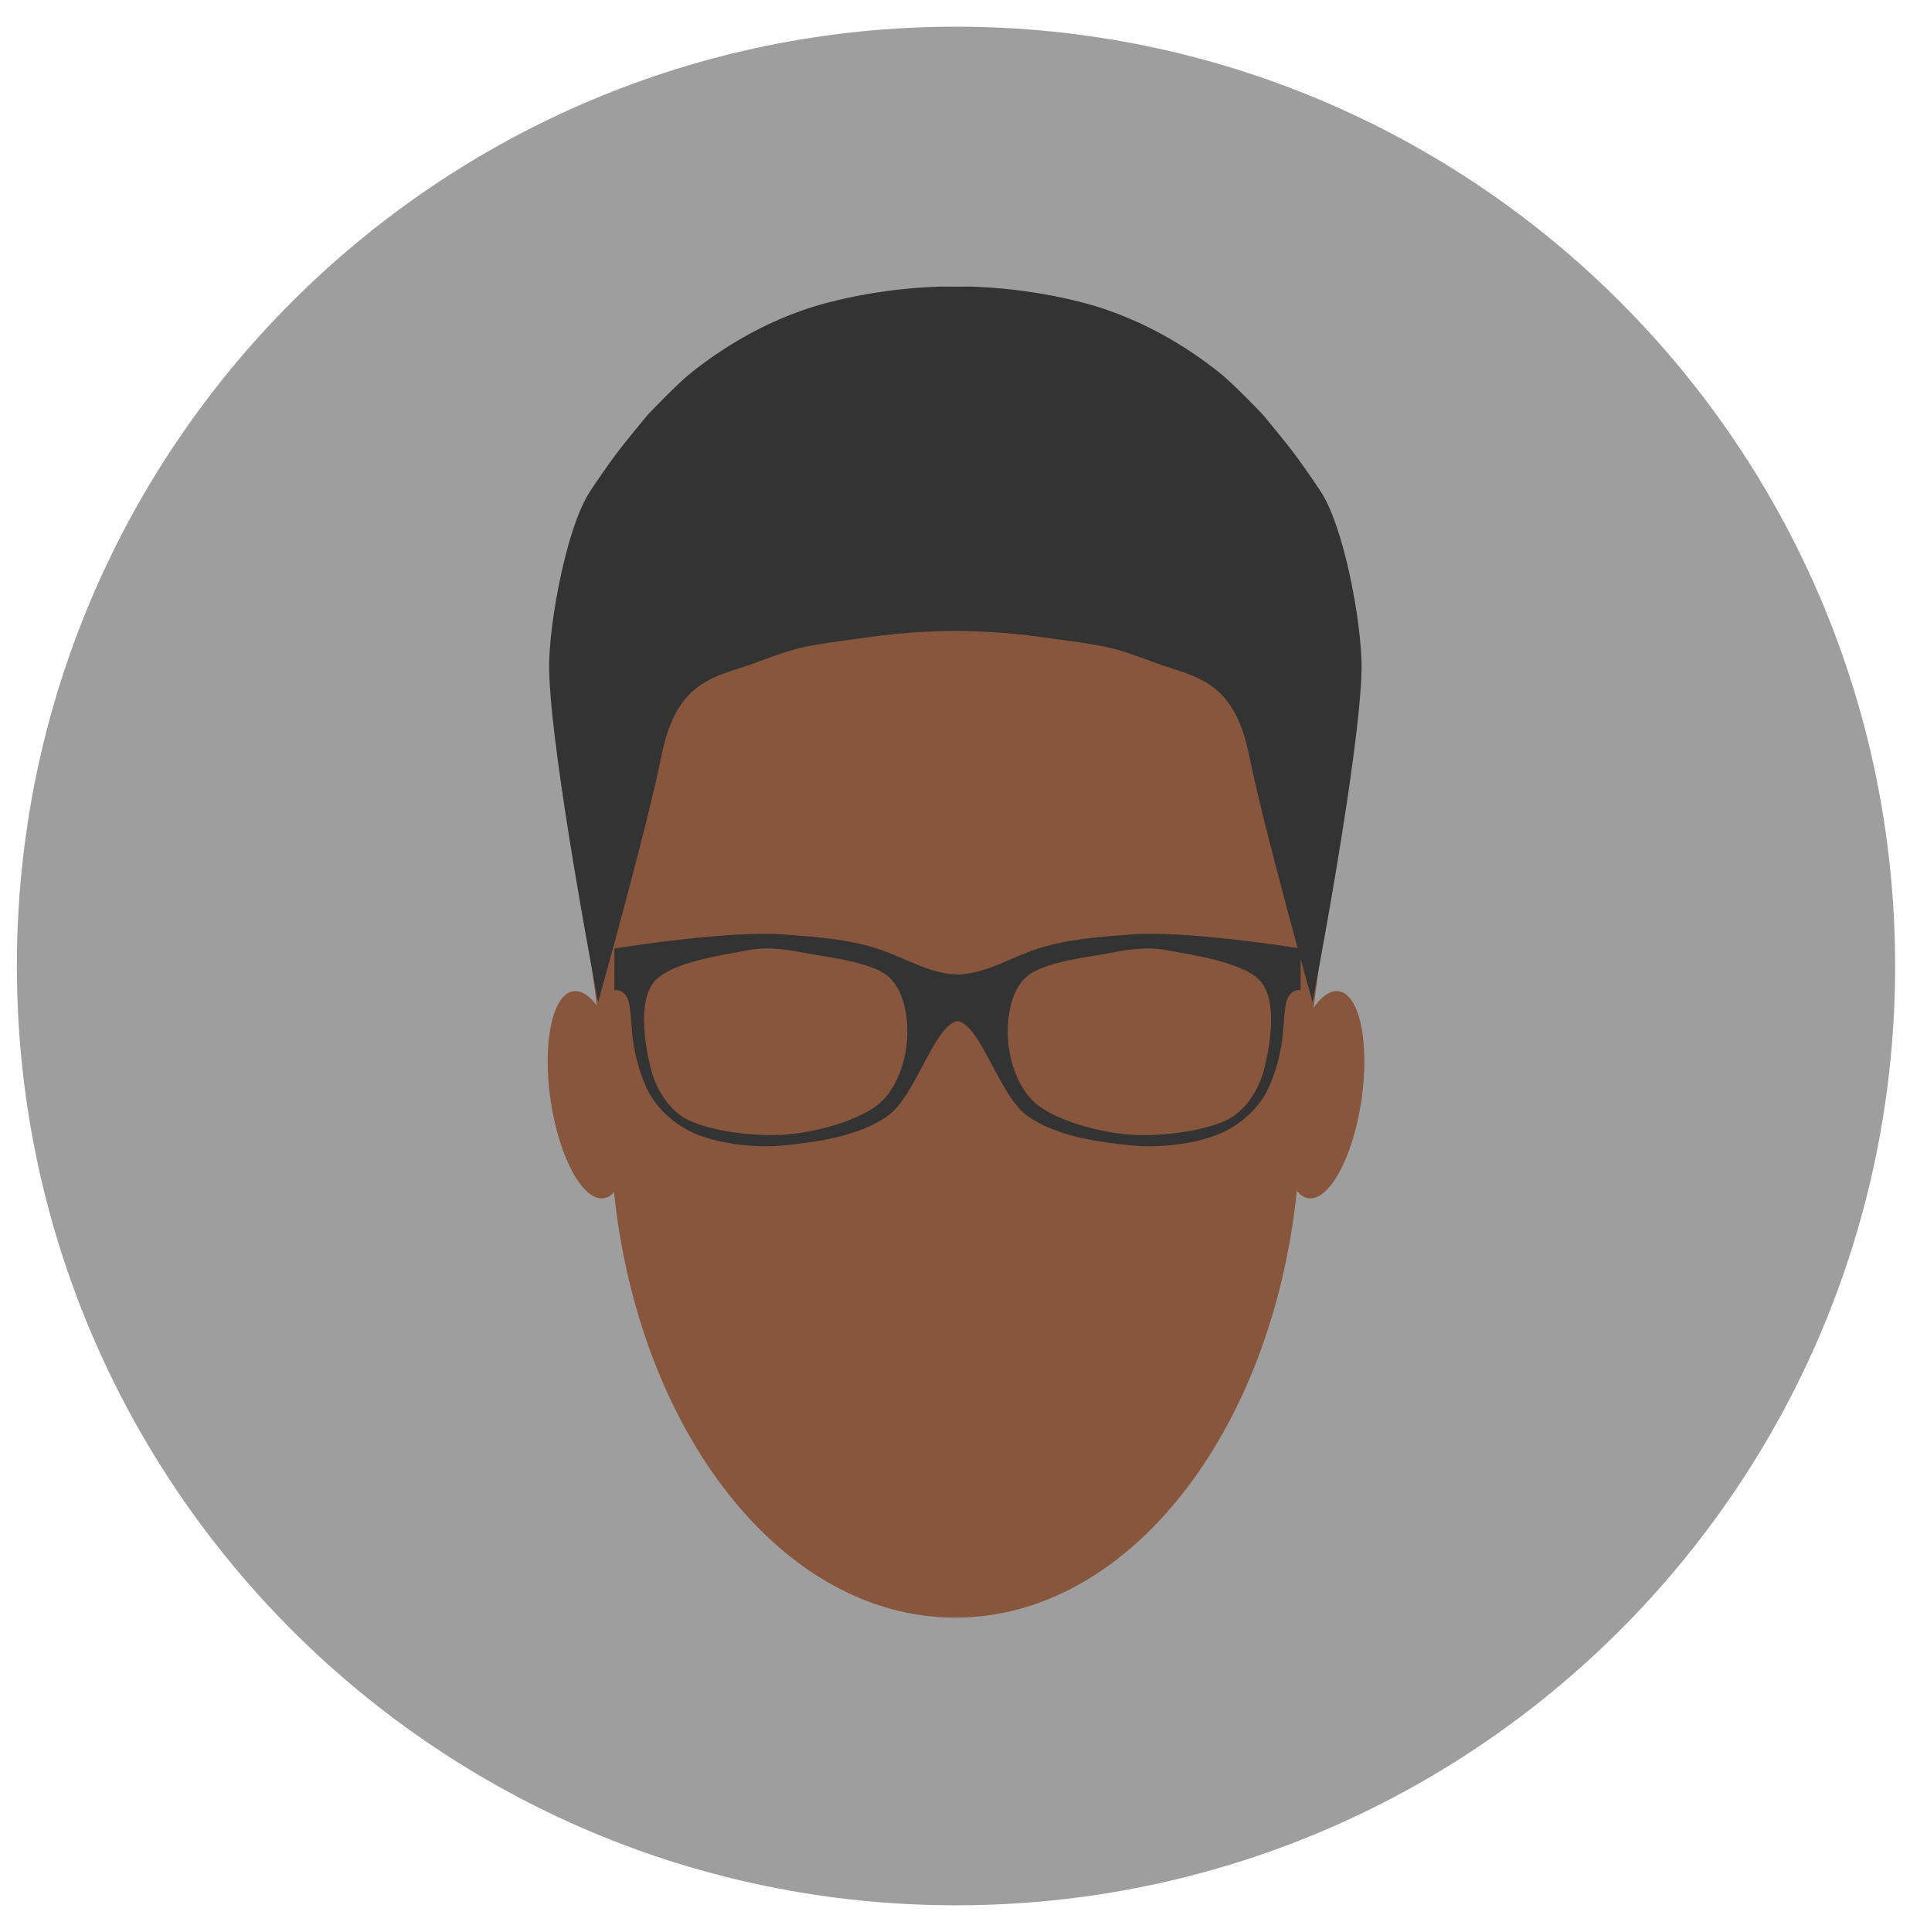
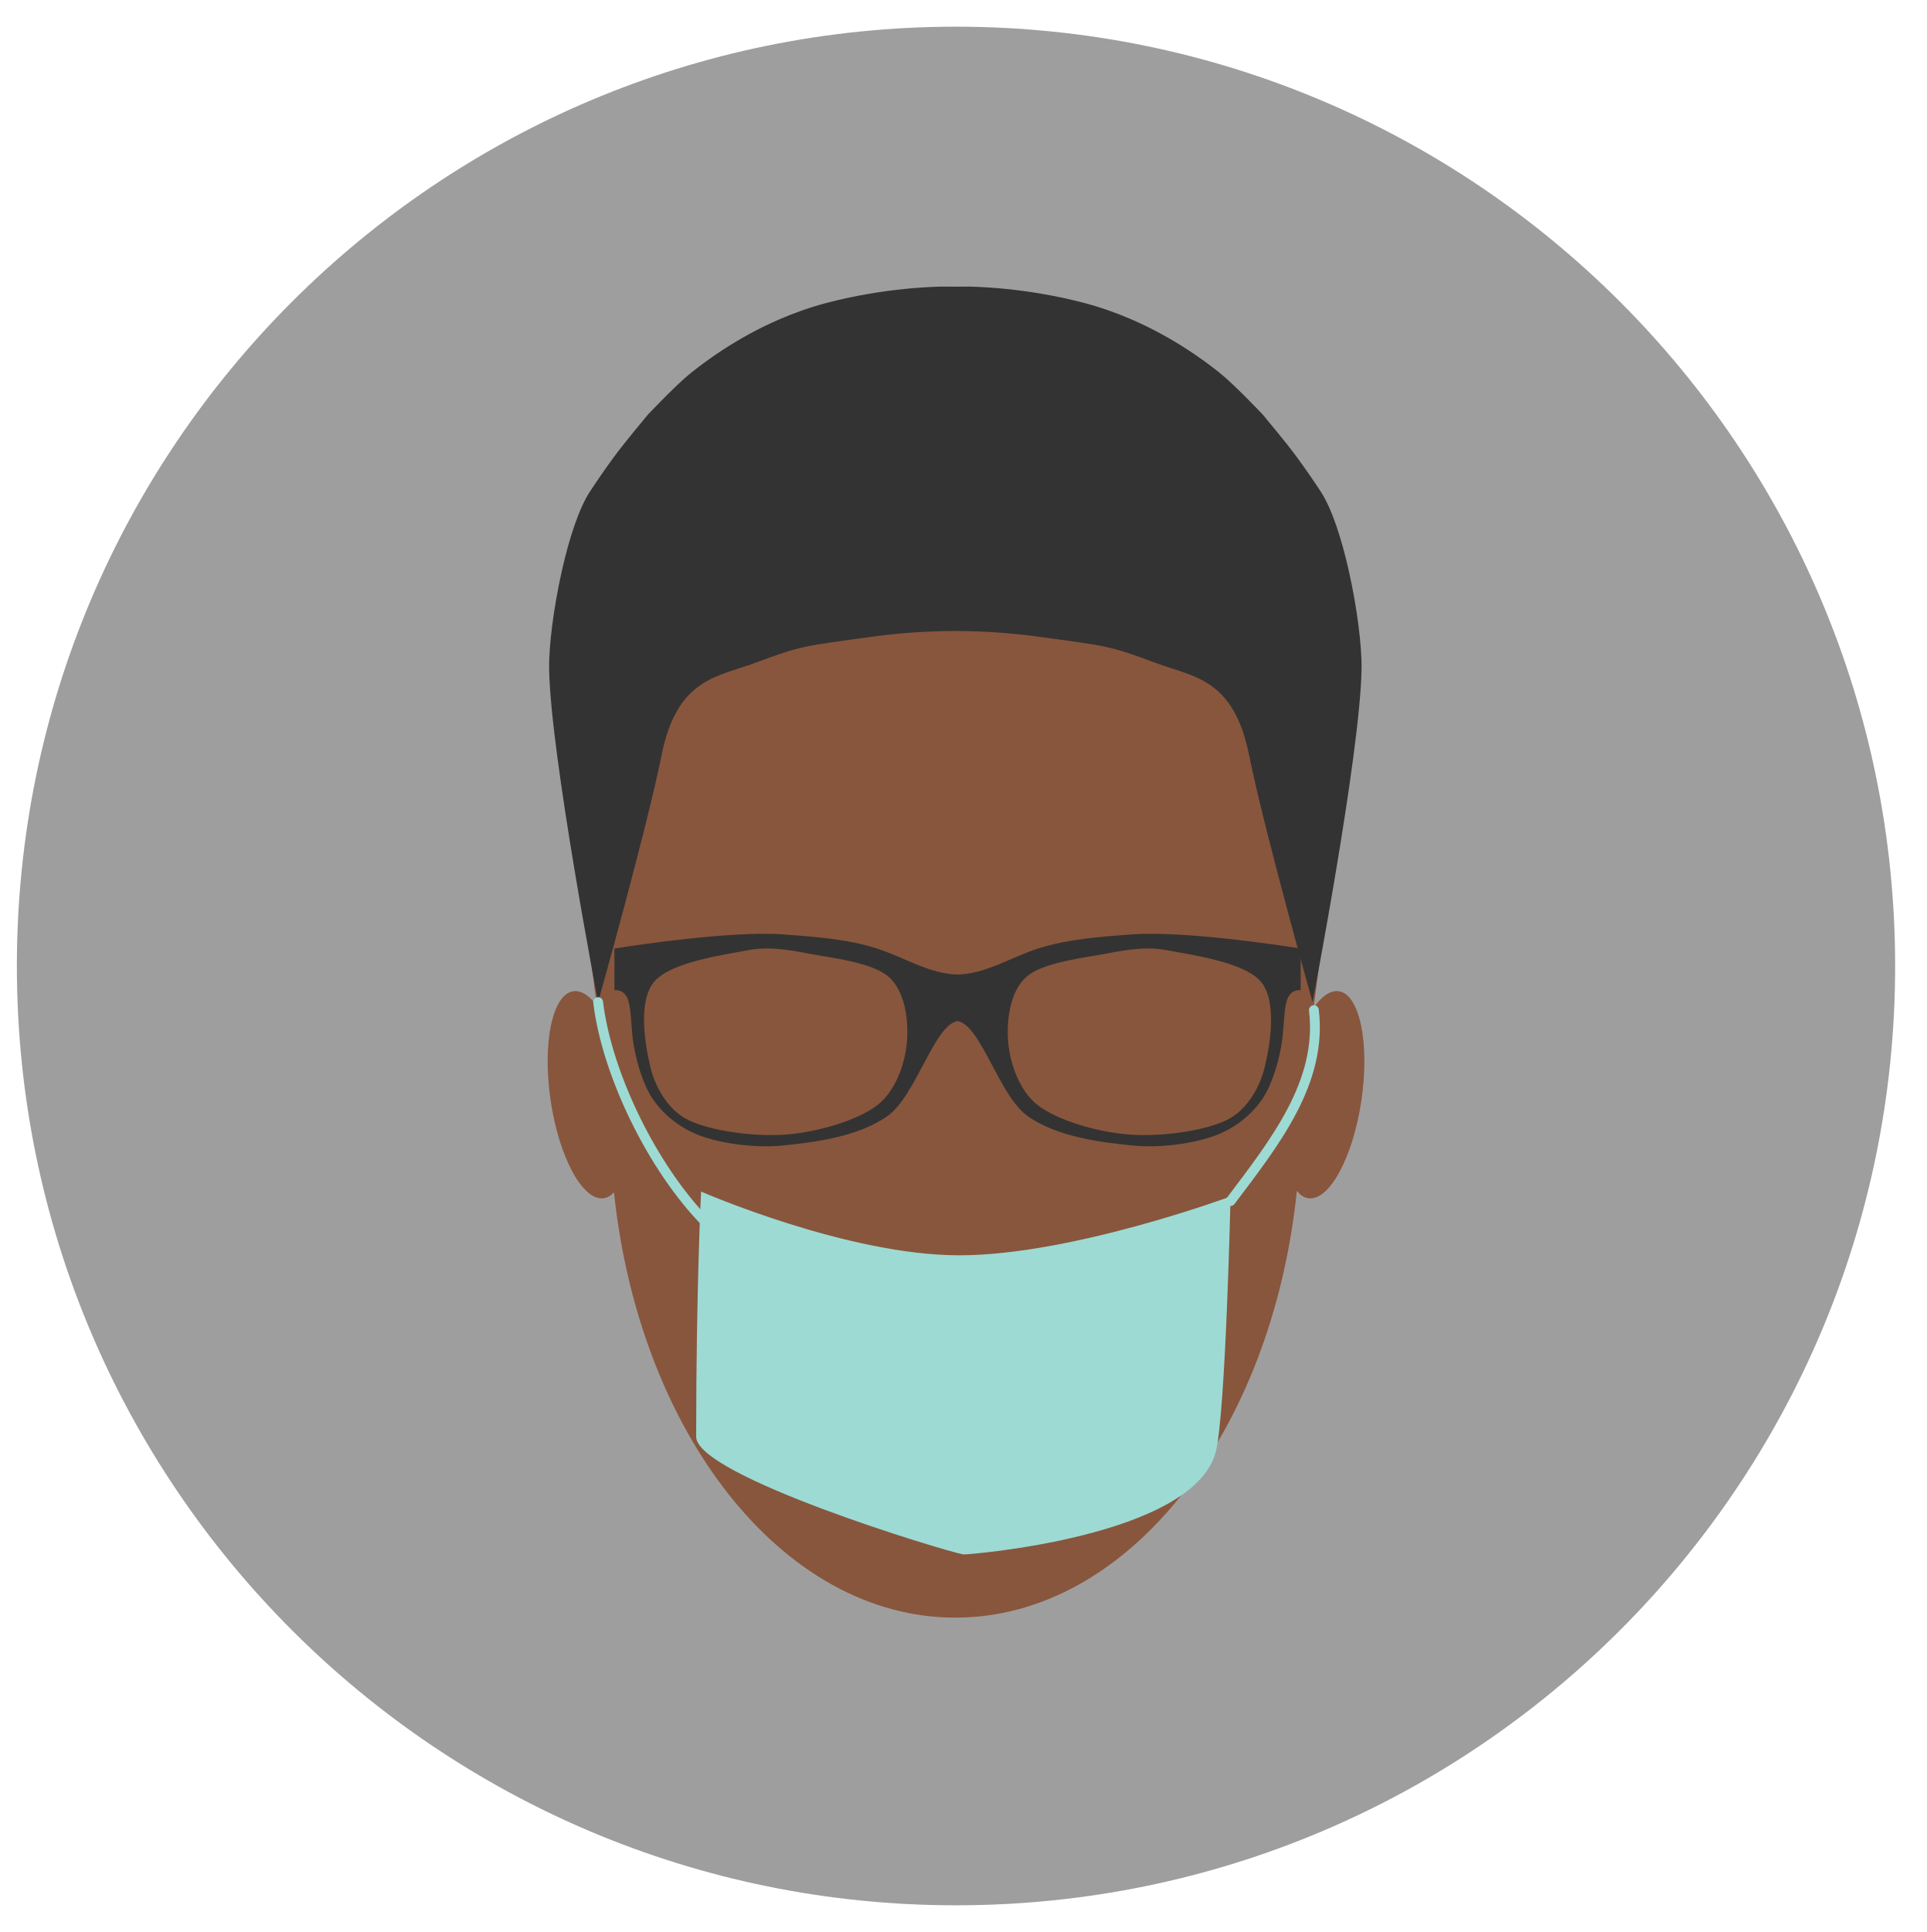
- <svg xmlns="http://www.w3.org/2000/svg" width="100%" height="100%" viewBox="0 0 393 394" version="1.1" xml:space="preserve" style="fill-rule:evenodd;clip-rule:evenodd;stroke-linejoin:round;stroke-miterlimit:2;">
+ <svg xmlns="http://www.w3.org/2000/svg" width="100%" height="100%" viewBox="0 0 393 394" version="1.1" xml:space="preserve" style="fill-rule:evenodd;clip-rule:evenodd;stroke-linecap:round;stroke-linejoin:round;stroke-miterlimit:1.5;">
  <g>
-     <circle cx="194.999" cy="196.999" r="191.557" style="fill:#9f9e9e;" />
+     <circle cx="194.999" cy="196.999" r="191.557" style="fill:rgb(159,158,158);" />
    <g>
-       <path d="M115.822,158.234c-0.117,-1.388 -0.176,-2.789 -0.176,-4.2c0,-34.559 35.496,-62.617 79.217,-62.617c43.721,0 79.217,28.058 79.217,62.617c0,1.411 -0.059,2.812 -0.176,4.2l0.176,0l-6.13,47.262c1.646,-2.34 3.433,-3.601 5.126,-3.351c4.266,0.628 6.335,10.596 4.619,22.246c-1.715,11.65 -6.571,20.599 -10.837,19.97c-0.875,-0.129 -1.659,-0.652 -2.336,-1.502c-5.076,49.228 -34.351,87.032 -69.659,87.032c-35.239,0 -64.468,-37.655 -69.629,-86.743c-0.619,0.68 -1.319,1.1 -2.09,1.213c-4.266,0.629 -9.122,-8.32 -10.837,-19.97c-1.717,-11.65 0.353,-21.618 4.619,-22.246c1.578,-0.233 3.238,0.847 4.79,2.89l-6.07,-46.801l0.176,0Z" style="fill:#88563d;" />
-       <path d="M194.863,58.465l2.888,-0.022c5.049,0.139 10.1,0.675 14.856,1.493c3.029,0.52 5.937,1.155 8.648,1.875c3.218,0.854 6.387,1.969 9.473,3.302c4.016,1.735 7.892,3.84 11.553,6.224c2.24,1.458 4.4,3.021 6.463,4.668c3.073,2.453 8.839,8.56 8.839,8.56c0,0 4.644,5.547 6.726,8.369c1.842,2.497 3.546,4.973 5.079,7.303c2.267,3.444 4.265,9.651 5.737,16.187c1.677,7.451 2.67,15.33 2.595,20.03c-0.277,17.354 -9.993,67.905 -9.993,67.905c0,0 -9.883,-35.122 -12.938,-50.325c-3.154,-15.695 -11.286,-15.95 -19.042,-18.831c-9.48,-3.523 -9.614,-3.409 -24.28,-5.403c-5.359,-0.728 -10.919,-1.102 -16.604,-1.123c-5.685,0.021 -11.246,0.395 -16.604,1.123c-14.666,1.994 -14.801,1.88 -24.281,5.403c-7.755,2.881 -15.887,3.136 -19.041,18.831c-3.055,15.203 -12.938,50.325 -12.938,50.325c0,0 -9.716,-50.551 -9.993,-67.905c-0.075,-4.7 0.918,-12.579 2.595,-20.03c1.471,-6.536 3.47,-12.743 5.736,-16.187c1.534,-2.33 3.238,-4.806 5.08,-7.303c2.081,-2.822 6.726,-8.369 6.726,-8.369c0,0 5.766,-6.107 8.839,-8.56c2.062,-1.647 4.222,-3.21 6.463,-4.668c3.661,-2.384 7.536,-4.489 11.552,-6.224c3.087,-1.333 6.256,-2.448 9.474,-3.302c2.711,-0.72 5.619,-1.355 8.648,-1.875c4.755,-0.818 9.807,-1.354 14.856,-1.493l2.888,0.022Z" style="fill:#333;" />
-       <path d="M195.313,198.742c5.868,-0.162 10.685,-3.447 16.456,-5.313c6.048,-1.954 13.097,-2.422 19.03,-2.869c0.72,-0.054 1.485,-0.091 2.284,-0.111l2.502,-0.015c12.129,0.138 29.716,3 29.716,3l0,8.492c0,0 -2.106,-0.348 -2.851,2.196c-0.628,2.146 -0.555,6.111 -1.102,9.18c-0.793,4.453 -2.208,8.034 -3.279,9.877c-2.172,3.735 -5.917,6.759 -9.951,8.306c-4.53,1.736 -11.472,2.69 -17.229,2.111c-6.418,-0.645 -15.271,-1.749 -21.275,-5.985c-5.824,-4.109 -9.488,-18.528 -14.301,-19.391c-4.812,0.863 -8.476,15.282 -14.3,19.391c-6.005,4.236 -14.858,5.34 -21.275,5.985c-5.757,0.579 -12.699,-0.375 -17.229,-2.111c-4.034,-1.547 -7.779,-4.571 -9.951,-8.306c-1.071,-1.843 -2.486,-5.424 -3.279,-9.877c-0.547,-3.069 -0.474,-7.034 -1.102,-9.18c-0.745,-2.544 -2.851,-2.196 -2.851,-2.196l0,-8.492c0,0 17.587,-2.862 29.716,-3l2.502,0.015c0.799,0.02 1.564,0.057 2.284,0.111c5.933,0.447 12.982,0.915 19.029,2.869c5.772,1.866 10.589,5.151 16.456,5.313Zm-61.881,1.467c3.353,-3.996 14.179,-5.498 19.378,-6.464c3.88,-0.721 7.946,-0.082 11.82,0.668c4.752,0.919 13.303,1.798 16.692,4.847c3.389,3.05 4.054,9.085 3.643,13.45c-0.411,4.364 -2.35,9.901 -6.108,12.74c-4.117,3.111 -12.177,5.44 -18.599,5.928c-6.423,0.487 -15.343,-0.727 -19.938,-3.004c-3.914,-1.939 -6.592,-6.41 -7.63,-10.653c-1.148,-4.694 -2.612,-13.516 0.742,-17.512Zm123.763,0c-3.353,-3.996 -14.179,-5.498 -19.378,-6.464c-3.88,-0.721 -7.946,-0.082 -11.82,0.668c-4.752,0.919 -13.303,1.798 -16.692,4.847c-3.389,3.05 -4.054,9.085 -3.643,13.45c0.411,4.364 2.35,9.901 6.107,12.74c4.118,3.111 12.177,5.44 18.6,5.928c6.423,0.487 15.343,-0.727 19.937,-3.004c3.915,-1.939 6.593,-6.41 7.631,-10.653c1.148,-4.694 2.612,-13.516 -0.742,-17.512Z" style="fill:#333;" />
+       <path d="M115.822,158.234C115.705,156.846 115.646,155.445 115.646,154.034C115.646,119.475 151.142,91.417 194.863,91.417C238.584,91.417 274.08,119.475 274.08,154.034C274.08,155.445 274.021,156.846 273.904,158.234L274.08,158.234L267.95,205.496C269.596,203.156 271.383,201.895 273.076,202.145C277.342,202.773 279.411,212.741 277.695,224.391C275.98,236.041 271.124,244.99 266.858,244.361C265.983,244.232 265.199,243.709 264.522,242.859C259.446,292.087 230.171,329.891 194.863,329.891C159.624,329.891 130.395,292.236 125.234,243.148C124.615,243.828 123.915,244.248 123.144,244.361C118.878,244.99 114.022,236.041 112.307,224.391C110.59,212.741 112.66,202.773 116.926,202.145C118.504,201.912 120.164,202.992 121.716,205.035L115.646,158.234L115.822,158.234Z" style="fill:rgb(136,86,61);" />
+       <path d="M194.863,58.465L197.751,58.443C202.8,58.582 207.851,59.118 212.607,59.936C215.636,60.456 218.544,61.091 221.255,61.811C224.473,62.665 227.642,63.78 230.728,65.113C234.744,66.848 238.62,68.953 242.281,71.337C244.521,72.795 246.681,74.358 248.744,76.005C251.817,78.458 257.583,84.565 257.583,84.565C257.583,84.565 262.227,90.112 264.309,92.934C266.151,95.431 267.855,97.907 269.388,100.237C271.655,103.681 273.653,109.888 275.125,116.424C276.802,123.875 277.795,131.754 277.72,136.454C277.443,153.808 267.727,204.359 267.727,204.359C267.727,204.359 257.844,169.237 254.789,154.034C251.635,138.339 243.503,138.084 235.747,135.203C226.267,131.68 226.133,131.794 211.467,129.8C206.108,129.072 200.548,128.698 194.863,128.677C189.178,128.698 183.617,129.072 178.259,129.8C163.593,131.794 163.458,131.68 153.978,135.203C146.223,138.084 138.091,138.339 134.937,154.034C131.882,169.237 121.999,204.359 121.999,204.359C121.999,204.359 112.283,153.808 112.006,136.454C111.931,131.754 112.924,123.875 114.601,116.424C116.072,109.888 118.071,103.681 120.337,100.237C121.871,97.907 123.575,95.431 125.417,92.934C127.498,90.112 132.143,84.565 132.143,84.565C132.143,84.565 137.909,78.458 140.982,76.005C143.044,74.358 145.204,72.795 147.445,71.337C151.106,68.953 154.981,66.848 158.997,65.113C162.084,63.78 165.253,62.665 168.471,61.811C171.182,61.091 174.09,60.456 177.119,59.936C181.874,59.118 186.926,58.582 191.975,58.443L194.863,58.465Z" style="fill:rgb(51,51,51);" />
+       <path d="M195.313,198.742C201.181,198.58 205.998,195.295 211.769,193.429C217.817,191.475 224.866,191.007 230.799,190.56C231.519,190.506 232.284,190.469 233.083,190.449L235.585,190.434C247.714,190.572 265.301,193.434 265.301,193.434L265.301,201.926C265.301,201.926 263.195,201.578 262.45,204.122C261.822,206.268 261.895,210.233 261.348,213.302C260.555,217.755 259.14,221.336 258.069,223.179C255.897,226.914 252.152,229.938 248.118,231.485C243.588,233.221 236.646,234.175 230.889,233.596C224.471,232.951 215.618,231.847 209.614,227.611C203.79,223.502 200.126,209.083 195.313,208.22C190.501,209.083 186.837,223.502 181.013,227.611C175.008,231.847 166.155,232.951 159.738,233.596C153.981,234.175 147.039,233.221 142.509,231.485C138.475,229.938 134.73,226.914 132.558,223.179C131.487,221.336 130.072,217.755 129.279,213.302C128.732,210.233 128.805,206.268 128.177,204.122C127.432,201.578 125.326,201.926 125.326,201.926L125.326,193.434C125.326,193.434 142.913,190.572 155.042,190.434L157.544,190.449C158.343,190.469 159.108,190.506 159.828,190.56C165.761,191.007 172.81,191.475 178.857,193.429C184.629,195.295 189.446,198.58 195.313,198.742ZM133.432,200.209C136.785,196.213 147.611,194.711 152.81,193.745C156.69,193.024 160.756,193.663 164.63,194.413C169.382,195.332 177.933,196.211 181.322,199.26C184.711,202.31 185.376,208.345 184.965,212.71C184.554,217.074 182.615,222.611 178.857,225.45C174.74,228.561 166.68,230.89 160.258,231.378C153.835,231.865 144.915,230.651 140.32,228.374C136.406,226.435 133.728,221.964 132.69,217.721C131.542,213.027 130.078,204.205 133.432,200.209ZM257.195,200.209C253.842,196.213 243.016,194.711 237.817,193.745C233.937,193.024 229.871,193.663 225.997,194.413C221.245,195.332 212.694,196.211 209.305,199.26C205.916,202.31 205.251,208.345 205.662,212.71C206.073,217.074 208.012,222.611 211.769,225.45C215.887,228.561 223.946,230.89 230.369,231.378C236.792,231.865 245.712,230.651 250.306,228.374C254.221,226.435 256.899,221.964 257.937,217.721C259.085,213.027 260.549,204.205 257.195,200.209Z" style="fill:rgb(51,51,51);" />
+     </g>
+     <g transform="matrix(1.01225,0,0,1,-3.22919,0)">
+       <path d="M197.313,317C193.888,316.432 143.472,301 143.472,293C143.472,262.586 144.46,243 144.46,243C144.46,243 173.833,256 196.5,256C219.167,256 251.154,244 251.154,244C251.154,244 250.166,288 248.19,296C243.87,313.489 197.897,317.097 197.313,317Z" style="fill:rgb(157,218,212);" />
+     </g>
+     <g transform="matrix(1,0,0,1,2,6.295)">
+       <path d="M142,243C131.142,231.968 121.773,212.807 120,198.064" style="fill:none;stroke:rgb(157,218,212);stroke-width:2px;" />
+     </g>
+     <g transform="matrix(1,0,0,1,109,1.936)">
+       <path d="M142,243C151,231.064 160.773,218.807 159,204.064" style="fill:none;stroke:rgb(157,218,212);stroke-width:2px;" />
    </g>
  </g>
</svg>
